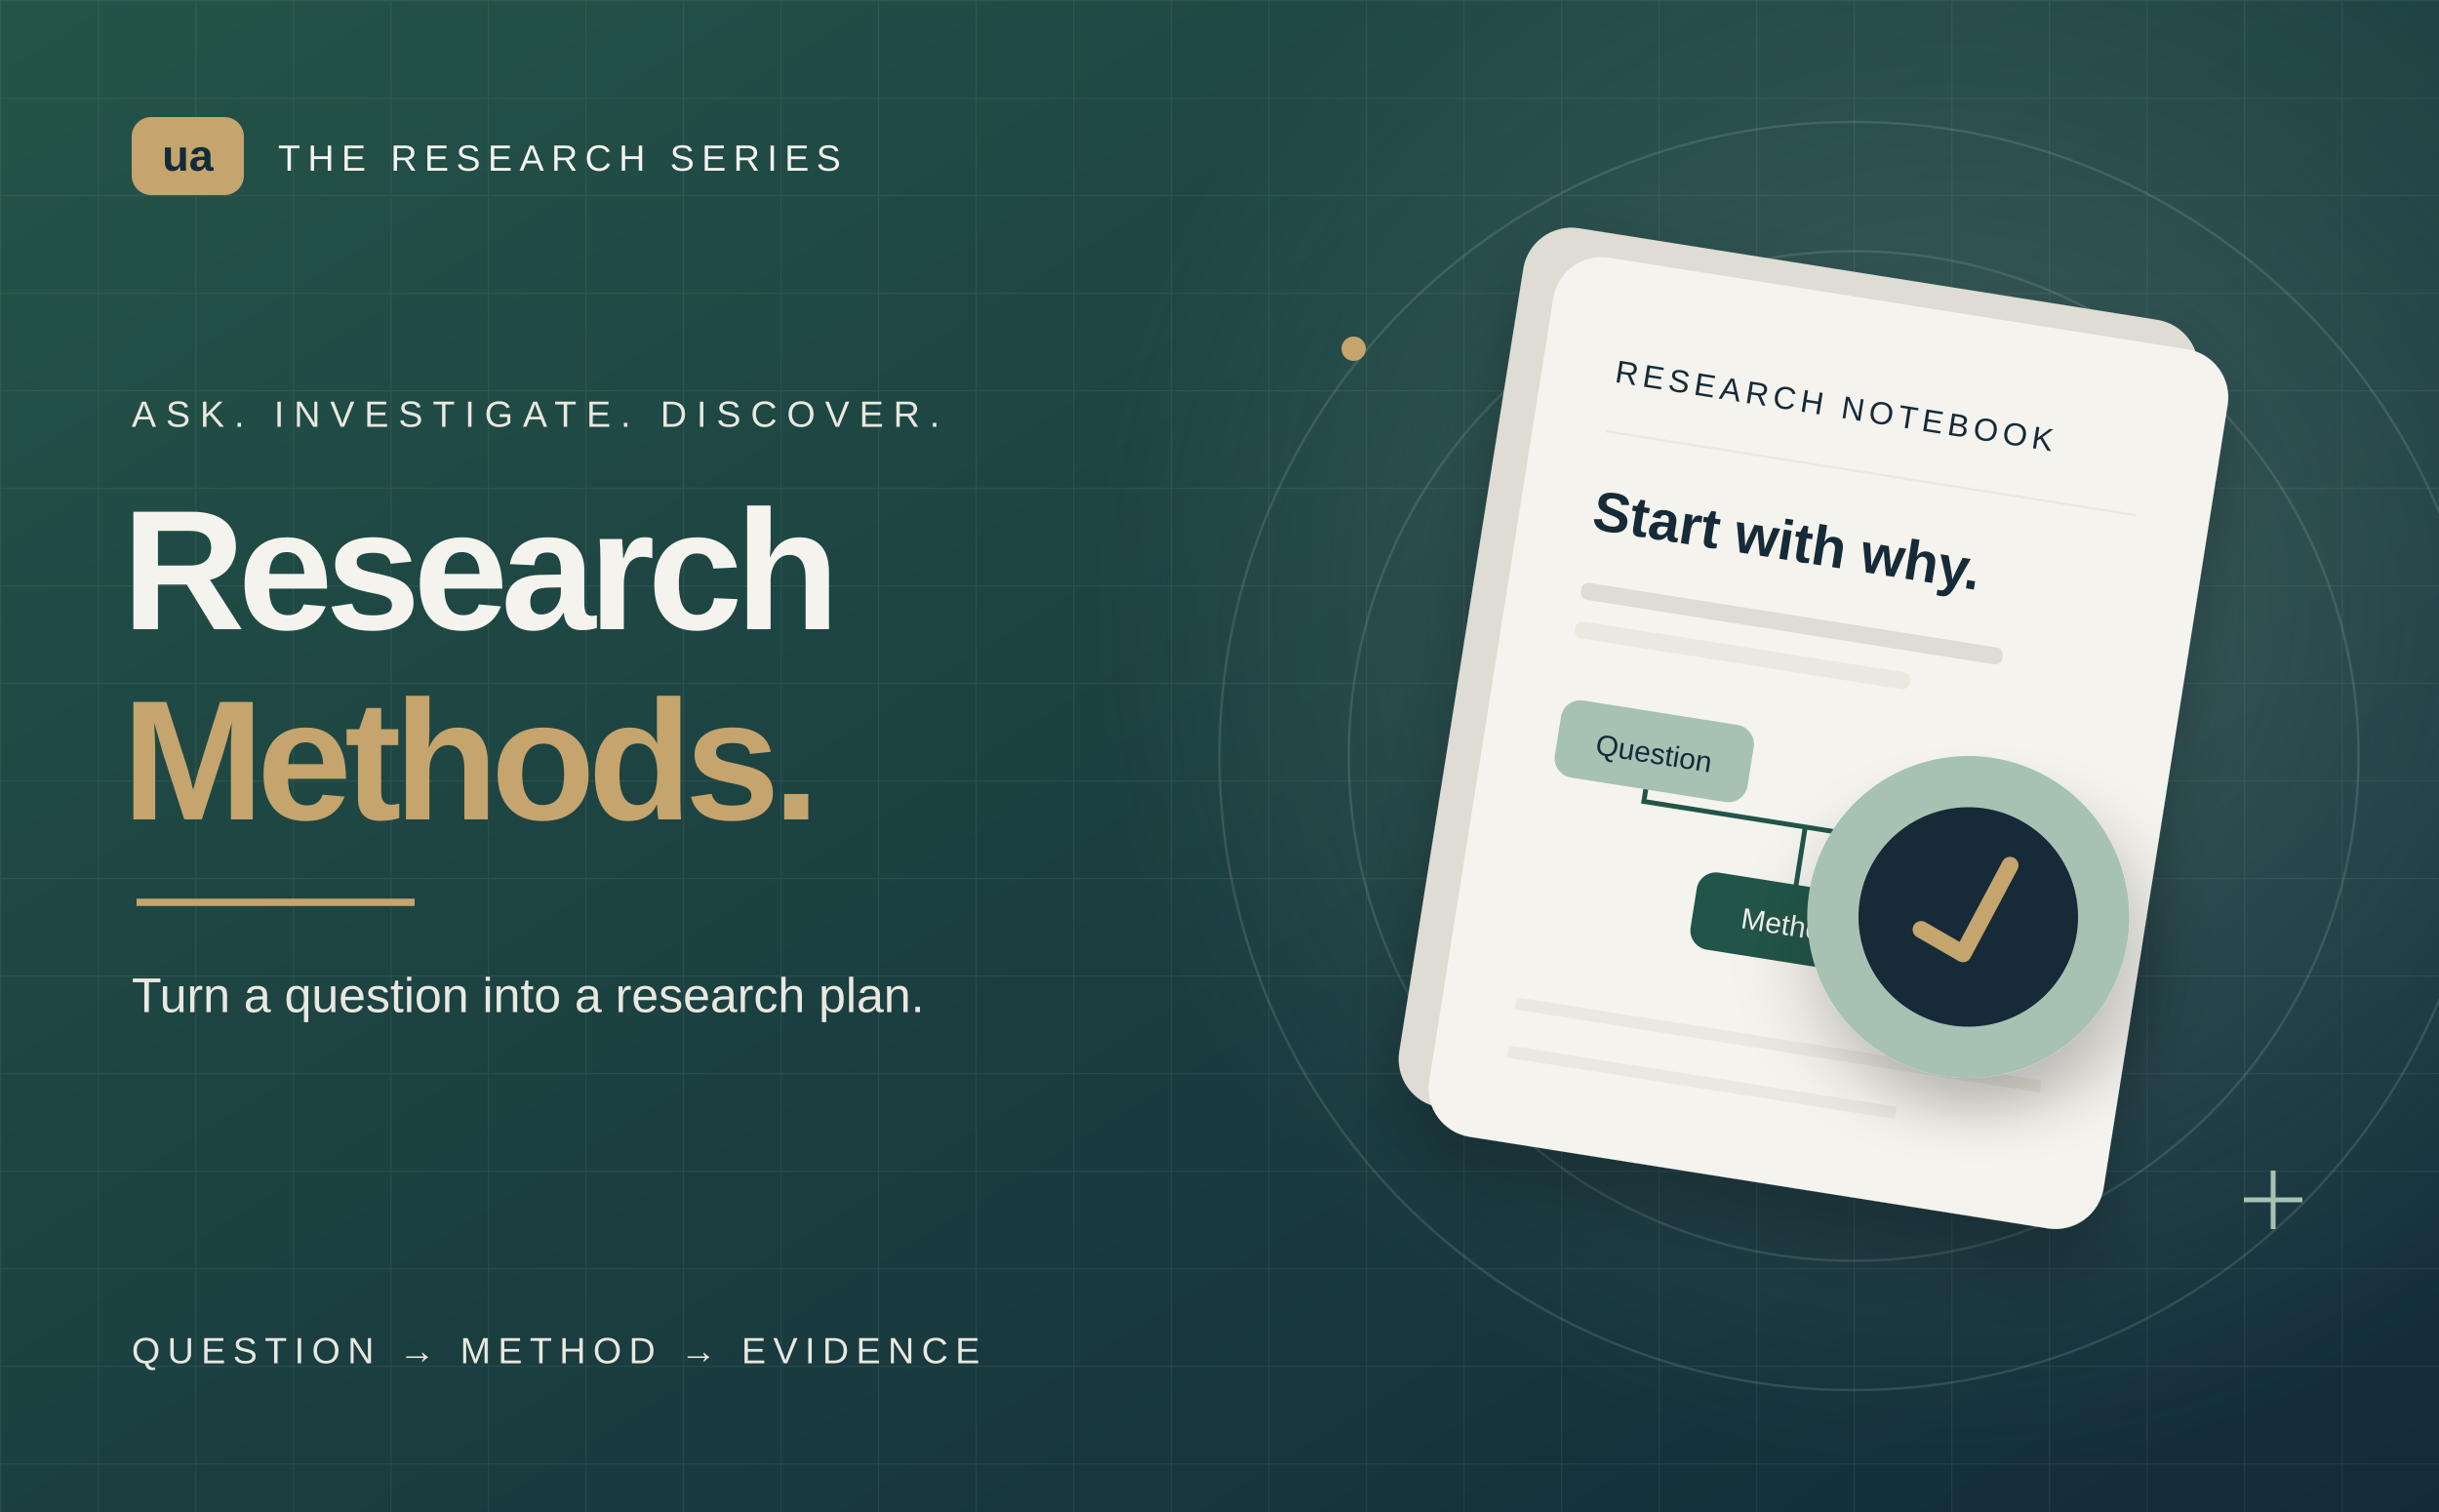
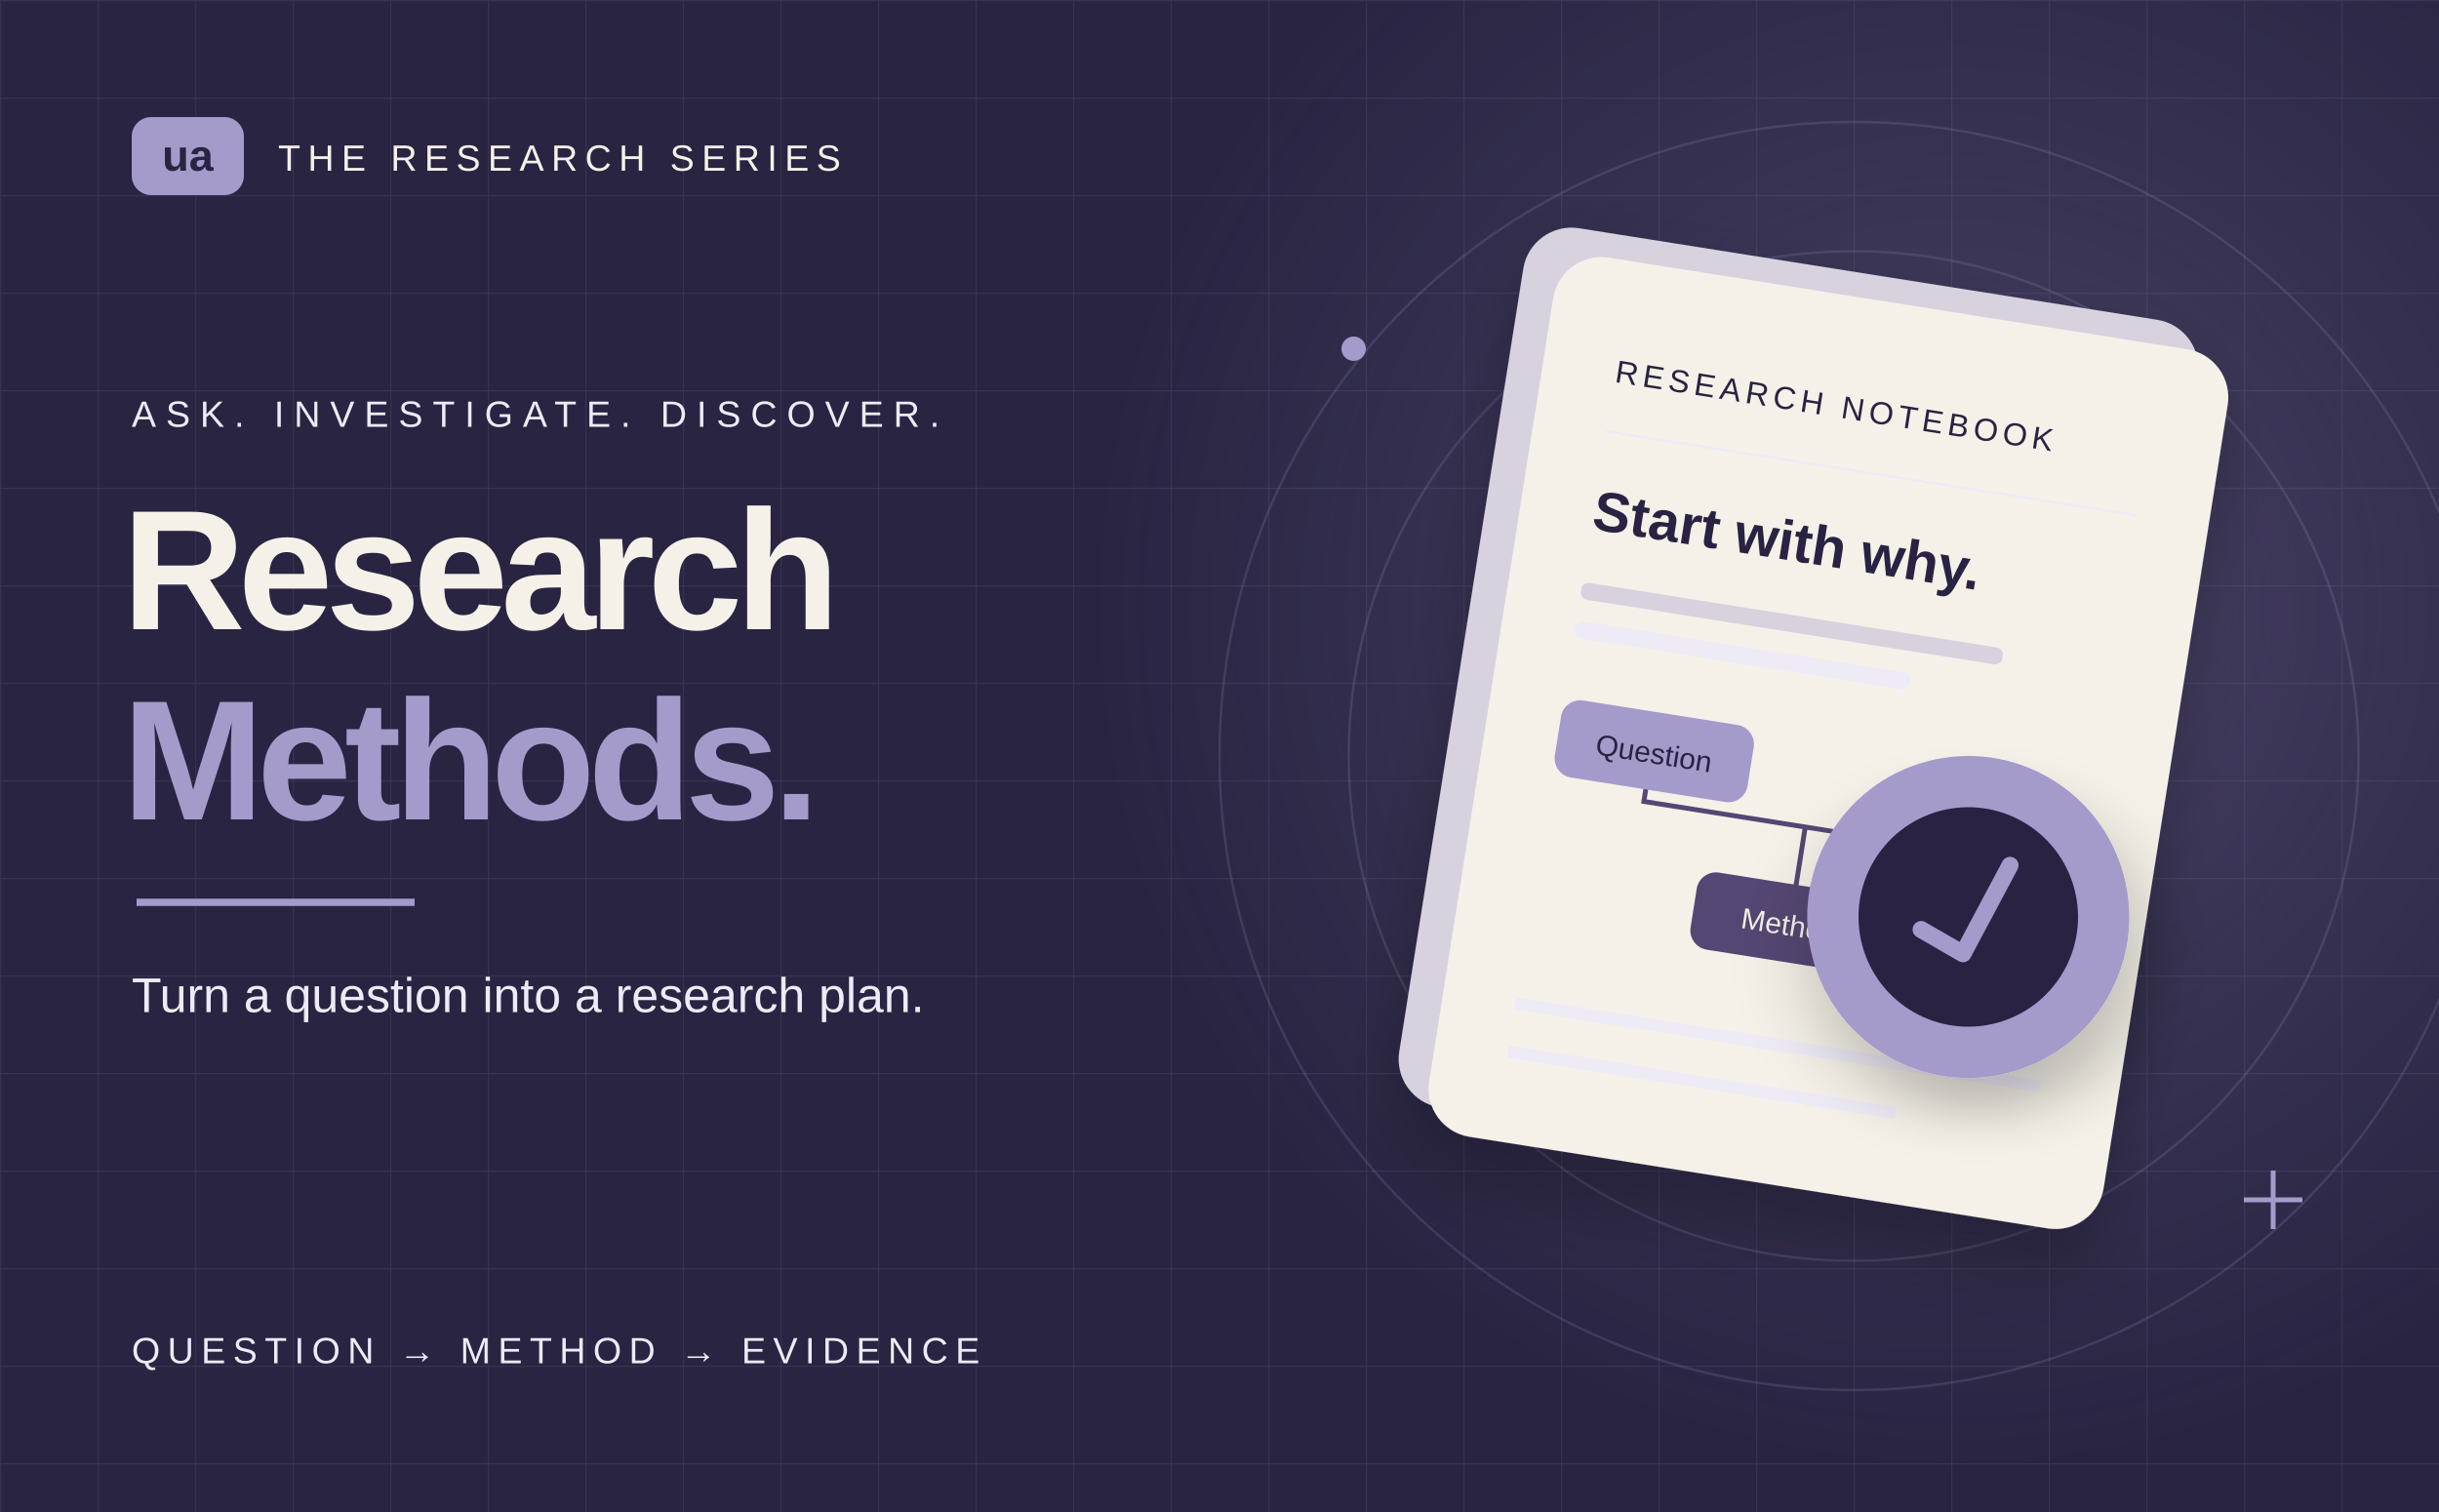
<svg xmlns="http://www.w3.org/2000/svg" width="1000" height="620" viewBox="0 0 1000 620">
  <defs>
    <linearGradient id="bg" x2="1" y2="1">
-       <stop stop-color="#245448" />
-       <stop offset="1" stop-color="#122B39" />
+       <stop stop-color="#292442" />
+       <stop offset="1" stop-color="#292442" />
    </linearGradient>
    <radialGradient id="glow">
-       <stop stop-color="#A7C2B2" stop-opacity=".25" />
-       <stop offset="1" stop-color="#A7C2B2" stop-opacity="0" />
+       <stop stop-color="#A49BCB" stop-opacity=".25" />
+       <stop offset="1" stop-color="#A49BCB" stop-opacity="0" />
    </radialGradient>
    <pattern id="grid" width="40" height="40" patternUnits="userSpaceOnUse">
-       <path d="M40 0H0V40" fill="none" stroke="#EAE8DF" stroke-opacity=".07" />
+       <path d="M40 0H0V40" fill="none" stroke="#EEEAF6" stroke-opacity=".07" />
    </pattern>
    <filter id="shadow" x="-30%" y="-30%" width="160%" height="170%">
      <feDropShadow dx="0" dy="16" stdDeviation="14" flood-opacity=".24" />
    </filter>
  </defs>
  <rect width="1000" height="620" fill="url(#bg)" />
  <rect width="1000" height="620" fill="url(#grid)" />
  <circle cx="800" cy="250" r="350" fill="url(#glow)" />
-   <g fill="none" stroke="#A7C2B2" stroke-opacity=".18">
+   <g fill="none" stroke="#A49BCB" stroke-opacity=".18">
    <circle cx="760" cy="310" r="207" />
    <circle cx="760" cy="310" r="260" />
  </g>
  <g font-family="Arial, sans-serif">
-     <rect x="54" y="48" width="46" height="32" rx="8" fill="#C5A46D" />
-     <text x="77" y="70" text-anchor="middle" font-size="18" font-weight="700" fill="#122B39">ua</text>
-     <text x="114" y="70" font-size="15" letter-spacing="3" fill="#F5F3ED">THE RESEARCH SERIES</text>
-     <text x="54" y="175" font-size="15" letter-spacing="4" fill="#EAE8DF">ASK. INVESTIGATE. DISCOVER.</text>
-     <text x="50" y="258" font-size="70" font-weight="700" letter-spacing="-3" fill="#F5F3ED">Research</text>
-     <text x="50" y="336" font-size="70" font-weight="700" letter-spacing="-3" fill="#C5A46D">Methods.</text>
-     <path d="M56 370H170" stroke="#C5A46D" stroke-width="3" />
-     <text x="54" y="415" font-size="20" fill="#EAE8DF">Turn a question into a research plan.</text>
-     <text x="54" y="559" font-size="15" letter-spacing="3" fill="#EAE8DF">QUESTION → METHOD → EVIDENCE</text>
+     <rect x="54" y="48" width="46" height="32" rx="8" fill="#A49BCB" />
+     <text x="77" y="70" text-anchor="middle" font-size="18" font-weight="700" fill="#292442">ua</text>
+     <text x="114" y="70" font-size="15" letter-spacing="3" fill="#F5F1E8">THE RESEARCH SERIES</text>
+     <text x="54" y="175" font-size="15" letter-spacing="4" fill="#EEEAF6">ASK. INVESTIGATE. DISCOVER.</text>
+     <text x="50" y="258" font-size="70" font-weight="700" letter-spacing="-3" fill="#F5F1E8">Research</text>
+     <text x="50" y="336" font-size="70" font-weight="700" letter-spacing="-3" fill="#A49BCB">Methods.</text>
+     <path d="M56 370H170" stroke="#A49BCB" stroke-width="3" />
+     <text x="54" y="415" font-size="20" fill="#EEEAF6">Turn a question into a research plan.</text>
+     <text x="54" y="559" font-size="15" letter-spacing="3" fill="#EEEAF6">QUESTION → METHOD → EVIDENCE</text>
  </g>
  <g transform="translate(610 123) rotate(9 145 180)" filter="url(#shadow)">
-     <rect x="-14" y="-10" width="280" height="365" rx="20" fill="#DEDCD3" />
-     <rect width="280" height="365" rx="20" fill="#F5F3ED" />
-     <g font-family="Arial, sans-serif" fill="#122B39">
+     <rect x="-14" y="-10" width="280" height="365" rx="20" fill="#D8D2DF" />
+     <rect width="280" height="365" rx="20" fill="#F5F1E8" />
+     <g font-family="Arial, sans-serif" fill="#292442">
      <text x="30" y="50" font-size="13" letter-spacing="2">RESEARCH NOTEBOOK</text>
-       <rect x="30" y="70" width="220" height="1" fill="#EAE8DF" />
+       <rect x="30" y="70" width="220" height="1" fill="#EEEAF6" />
      <text x="30" y="111" font-size="23" font-weight="700">Start with why.</text>
-       <rect x="30" y="133" width="175" height="7" rx="3" fill="#DEDCD3" />
-       <rect x="30" y="149" width="139" height="7" rx="3" fill="#EAE8DF" />
-       <path d="M69 199V218H204V246M136 218V246" fill="none" stroke="#245448" stroke-width="2" />
-       <rect x="30" y="181" width="80" height="32" rx="8" fill="#A7C2B2" />
+       <rect x="30" y="133" width="175" height="7" rx="3" fill="#D8D2DF" />
+       <rect x="30" y="149" width="139" height="7" rx="3" fill="#EEEAF6" />
+       <path d="M69 199V218H204V246M136 218V246" fill="none" stroke="#544773" stroke-width="2" />
+       <rect x="30" y="181" width="80" height="32" rx="8" fill="#A49BCB" />
      <text x="70" y="202" text-anchor="middle" font-size="12">Question</text>
-       <rect x="96" y="242" width="80" height="32" rx="8" fill="#245448" />
-       <text x="136" y="263" text-anchor="middle" font-size="12" fill="#F5F3ED">Method</text>
-       <rect x="181" y="242" width="72" height="32" rx="8" fill="#C5A46D" />
+       <rect x="96" y="242" width="80" height="32" rx="8" fill="#544773" />
+       <text x="136" y="263" text-anchor="middle" font-size="12" fill="#F5F1E8">Method</text>
+       <rect x="181" y="242" width="72" height="32" rx="8" fill="#A49BCB" />
      <text x="217" y="263" text-anchor="middle" font-size="12">Evidence</text>
-       <path d="M30 308H248M30 328H191" stroke="#EAE8DF" stroke-width="5" />
+       <path d="M30 308H248M30 328H191" stroke="#EEEAF6" stroke-width="5" />
    </g>
  </g>
  <g transform="translate(807 376) rotate(-15)" filter="url(#shadow)">
-     <circle r="66" fill="#A7C2B2" />
-     <circle r="45" fill="#122B39" />
-     <path d="M-20 0l14 14 28-30" fill="none" stroke="#C5A46D" stroke-width="7" stroke-linecap="round" stroke-linejoin="round" />
+     <circle r="66" fill="#A49BCB" />
+     <circle r="45" fill="#292442" />
+     <path d="M-20 0l14 14 28-30" fill="none" stroke="#A49BCB" stroke-width="7" stroke-linecap="round" stroke-linejoin="round" />
  </g>
-   <circle cx="555" cy="143" r="5" fill="#C5A46D" />
-   <path d="M932 480v24m-12-12h24" stroke="#A7C2B2" stroke-width="2" />
+   <circle cx="555" cy="143" r="5" fill="#A49BCB" />
+   <path d="M932 480v24m-12-12h24" stroke="#A49BCB" stroke-width="2" />
</svg>
